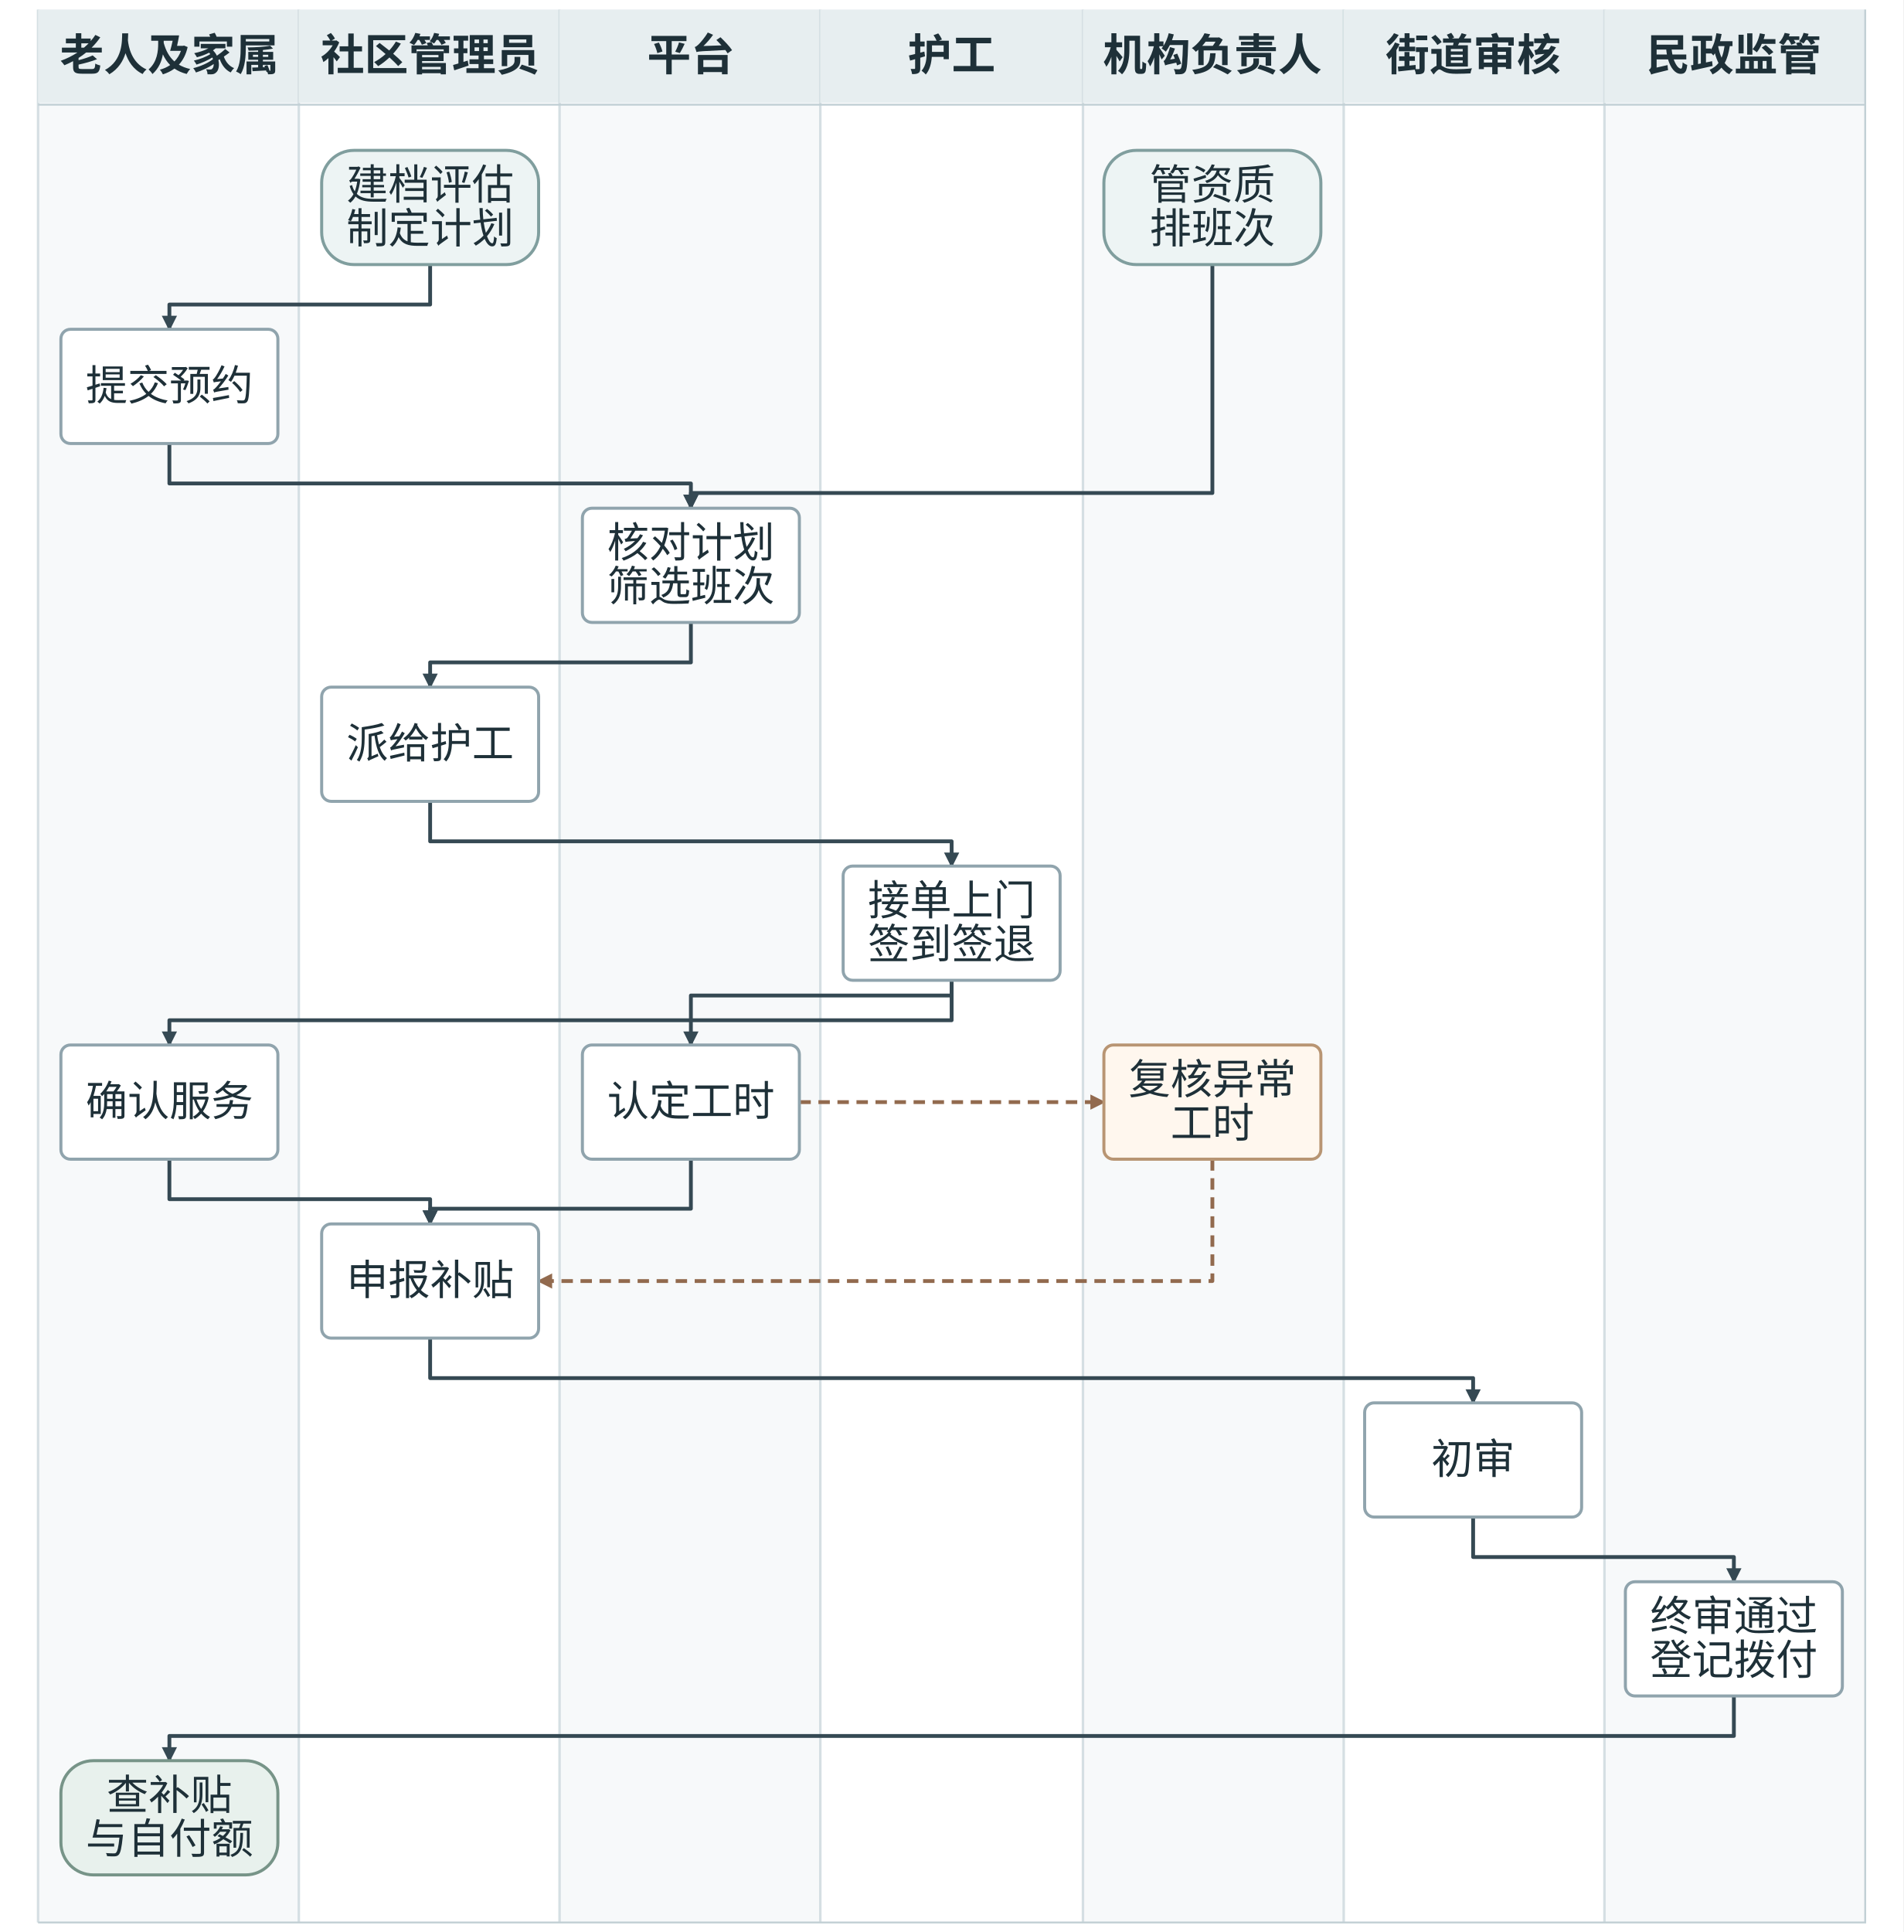
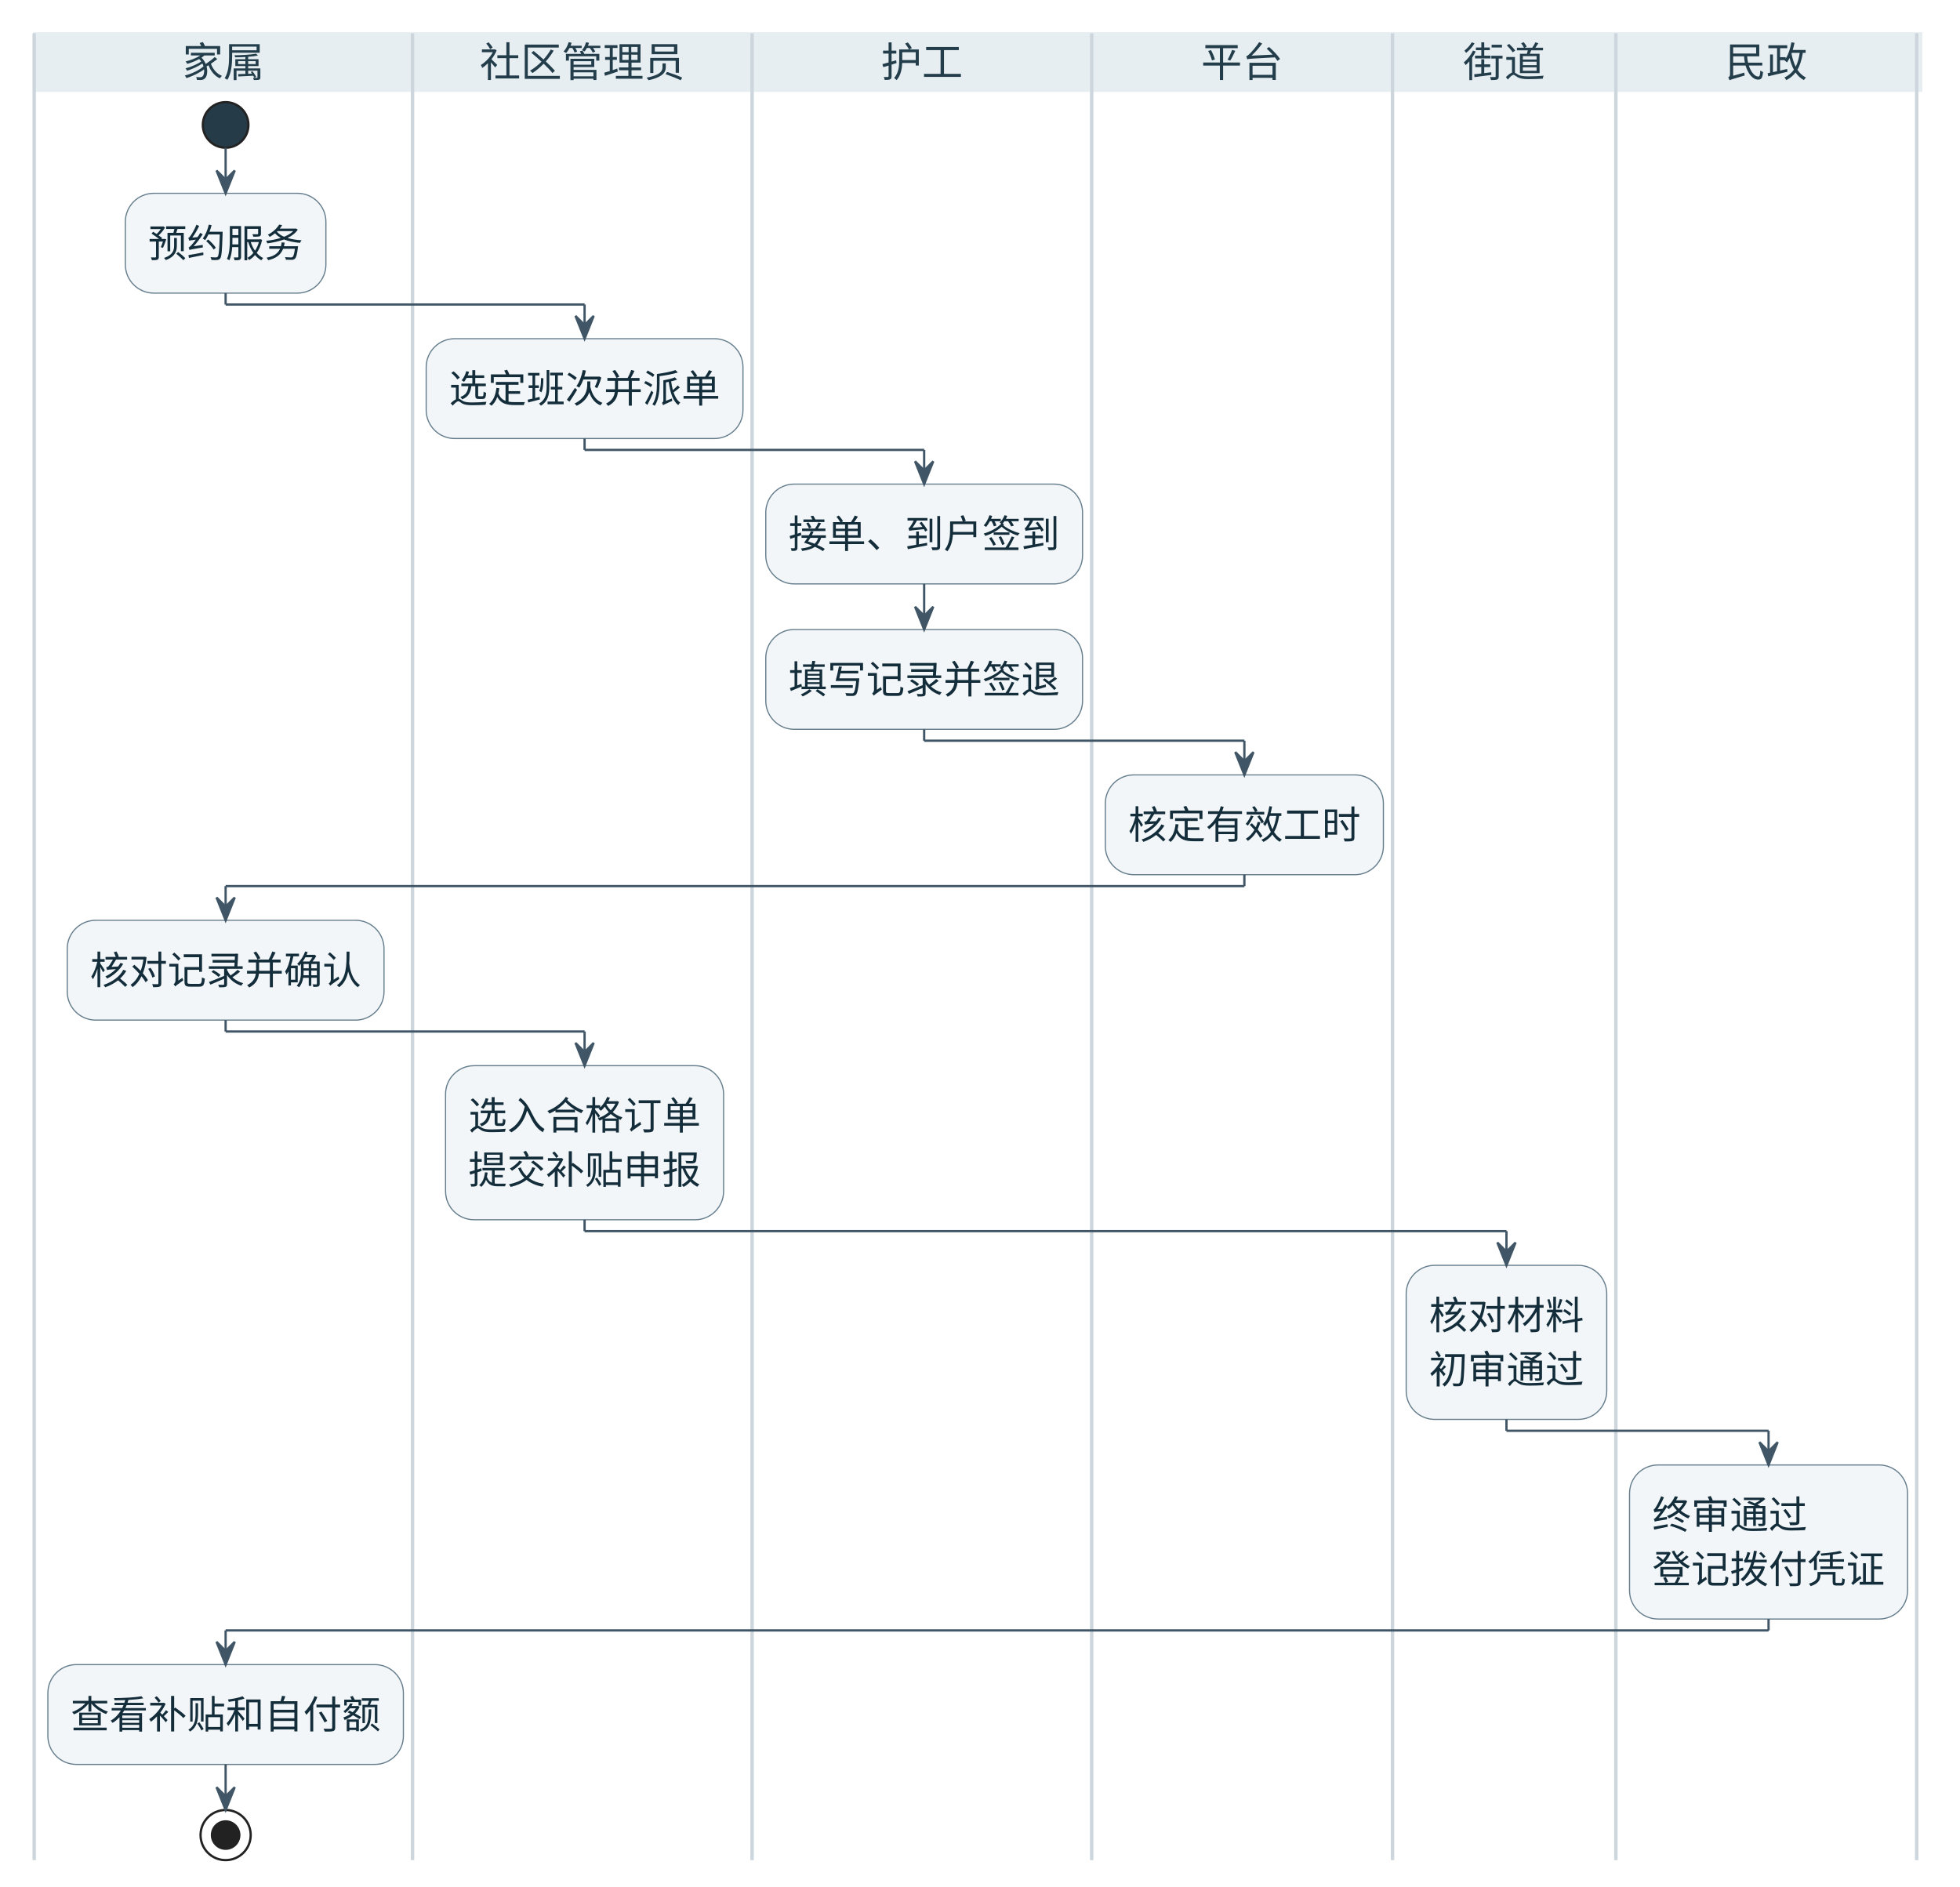
- <svg xmlns="http://www.w3.org/2000/svg" role="img" aria-labelledby="title desc" width="1000" height="1015" viewBox="0 0 1000 1015">
-   <defs>
-     <marker id="forward" markerWidth="8" markerHeight="8" refX="7.1" refY="4" orient="auto" markerUnits="userSpaceOnUse">
-       <path d="M0 0 L8 4 L0 8 Z" fill="#354953" />
-     </marker>
-     <marker id="branch" markerWidth="8" markerHeight="8" refX="7.1" refY="4" orient="auto" markerUnits="userSpaceOnUse">
-       <path d="M0 0 L8 4 L0 8 Z" fill="#926a4e" />
-     </marker>
-   </defs>
-   <style>text{font-family:"PingFang SC","Microsoft YaHei","Noto Sans CJK SC",sans-serif;text-anchor:middle;fill:#1e3038}</style>
-   <rect width="1000" height="1015" fill="white" />
-   <rect x="20" y="5" width="137" height="1005" fill="#f7f9fa" />
-   <path d="M20 5 V1010" stroke="#d5dfe3" stroke-width="1.3" />
-   <rect x="20" y="5" width="137" height="49" fill="#e7eef0" />
-   <text x="89" y="37" style="font-size:23px;font-weight:600">老人及家属</text>
-   <rect x="157" y="5" width="137" height="1005" fill="#ffffff" />
-   <path d="M157 5 V1010" stroke="#d5dfe3" stroke-width="1.3" />
-   <rect x="157" y="5" width="137" height="49" fill="#e7eef0" />
-   <text x="226" y="37" style="font-size:23px;font-weight:600">社区管理员</text>
-   <rect x="294" y="5" width="137" height="1005" fill="#f7f9fa" />
-   <path d="M294 5 V1010" stroke="#d5dfe3" stroke-width="1.3" />
-   <rect x="294" y="5" width="137" height="49" fill="#e7eef0" />
-   <text x="363" y="37" style="font-size:23px;font-weight:600">平台</text>
-   <rect x="431" y="5" width="138" height="1005" fill="#ffffff" />
-   <path d="M431 5 V1010" stroke="#d5dfe3" stroke-width="1.3" />
-   <rect x="431" y="5" width="138" height="49" fill="#e7eef0" />
-   <text x="500" y="37" style="font-size:23px;font-weight:600">护工</text>
-   <rect x="569" y="5" width="137" height="1005" fill="#f7f9fa" />
-   <path d="M569 5 V1010" stroke="#d5dfe3" stroke-width="1.3" />
-   <rect x="569" y="5" width="137" height="49" fill="#e7eef0" />
-   <text x="637" y="37" style="font-size:23px;font-weight:600">机构负责人</text>
-   <rect x="706" y="5" width="137" height="1005" fill="#ffffff" />
-   <path d="M706 5 V1010" stroke="#d5dfe3" stroke-width="1.3" />
-   <rect x="706" y="5" width="137" height="49" fill="#e7eef0" />
-   <text x="774" y="37" style="font-size:23px;font-weight:600">街道审核</text>
-   <rect x="843" y="5" width="137" height="1005" fill="#f7f9fa" />
-   <path d="M843 5 V1010" stroke="#d5dfe3" stroke-width="1.3" />
-   <rect x="843" y="5" width="137" height="49" fill="#e7eef0" />
-   <text x="911" y="37" style="font-size:23px;font-weight:600">民政监管</text>
-   <path d="M980 5 V1010 H20 M20 55 H980" fill="none" stroke="#c2d0d5" />
-   <polyline points="226,139 226,160 89,160 89,173" fill="none" stroke="#354953" stroke-width="2" stroke-linejoin="round" marker-end="url(#forward)" />
-   <polyline points="89,233 89,254 363,254 363,267" fill="none" stroke="#354953" stroke-width="2" stroke-linejoin="round" marker-end="url(#forward)" />
-   <polyline points="363,327 363,348 226,348 226,361" fill="none" stroke="#354953" stroke-width="2" stroke-linejoin="round" marker-end="url(#forward)" />
-   <polyline points="226,421 226,442 500,442 500,455" fill="none" stroke="#354953" stroke-width="2" stroke-linejoin="round" marker-end="url(#forward)" />
-   <polyline points="500,515 500,536 89,536 89,549" fill="none" stroke="#354953" stroke-width="2" stroke-linejoin="round" marker-end="url(#forward)" />
-   <polyline points="89,609 89,630 226,630 226,643" fill="none" stroke="#354953" stroke-width="2" stroke-linejoin="round" marker-end="url(#forward)" />
-   <polyline points="226,703 226,724 774,724 774,737" fill="none" stroke="#354953" stroke-width="2" stroke-linejoin="round" marker-end="url(#forward)" />
-   <polyline points="774,797 774,818 911,818 911,831" fill="none" stroke="#354953" stroke-width="2" stroke-linejoin="round" marker-end="url(#forward)" />
-   <polyline points="911,891 911,912 89,912 89,925" fill="none" stroke="#354953" stroke-width="2" stroke-linejoin="round" marker-end="url(#forward)" />
-   <polyline points="637,139 637,259 363,259 363,267" fill="none" stroke="#354953" stroke-width="2" stroke-linejoin="round" marker-end="url(#forward)" />
-   <polyline points="500,515 500,523 363,523 363,549" fill="none" stroke="#354953" stroke-width="2" stroke-linejoin="round" marker-end="url(#forward)" />
-   <polyline points="363,609 363,635 226,635 226,643" fill="none" stroke="#354953" stroke-width="2" stroke-linejoin="round" marker-end="url(#forward)" />
-   <polyline points="420,579 580,579" fill="none" stroke="#926a4e" stroke-width="2" stroke-linejoin="round" stroke-dasharray="6 4" marker-end="url(#branch)" />
-   <polyline points="637,609 637,673 283,673" fill="none" stroke="#926a4e" stroke-width="2" stroke-linejoin="round" stroke-dasharray="6 4" marker-end="url(#branch)" />
-   <rect x="169" y="79" width="114" height="60" rx="17" fill="#edf4f4" stroke="#809e9e" stroke-width="1.6" />
-   <text x="226" y="104.76" style="font-size:22px;font-weight:400">建档评估</text>
-   <text x="226" y="127.76" style="font-size:22px;font-weight:400">制定计划</text>
-   <rect x="580" y="79" width="114" height="60" rx="17" fill="#edf4f4" stroke="#809e9e" stroke-width="1.6" />
-   <text x="637" y="104.76" style="font-size:22px;font-weight:400">管资质</text>
-   <text x="637" y="127.76" style="font-size:22px;font-weight:400">排班次</text>
-   <rect x="32" y="173" width="114" height="60" rx="5" fill="white" stroke="#90a4ad" stroke-width="1.6" />
-   <text x="89" y="210.26" style="font-size:22px;font-weight:400">提交预约</text>
-   <rect x="306" y="267" width="114" height="60" rx="5" fill="white" stroke="#90a4ad" stroke-width="1.6" />
-   <text x="363" y="292.76" style="font-size:22px;font-weight:400">核对计划</text>
-   <text x="363" y="315.76" style="font-size:22px;font-weight:400">筛选班次</text>
-   <rect x="169" y="361" width="114" height="60" rx="5" fill="white" stroke="#90a4ad" stroke-width="1.6" />
-   <text x="226" y="398.26" style="font-size:22px;font-weight:400">派给护工</text>
-   <rect x="443" y="455" width="114" height="60" rx="5" fill="white" stroke="#90a4ad" stroke-width="1.6" />
-   <text x="500" y="480.76" style="font-size:22px;font-weight:400">接单上门</text>
-   <text x="500" y="503.76" style="font-size:22px;font-weight:400">签到签退</text>
-   <rect x="32" y="549" width="114" height="60" rx="5" fill="white" stroke="#90a4ad" stroke-width="1.6" />
-   <text x="89" y="586.26" style="font-size:22px;font-weight:400">确认服务</text>
-   <rect x="306" y="549" width="114" height="60" rx="5" fill="white" stroke="#90a4ad" stroke-width="1.6" />
-   <text x="363" y="586.26" style="font-size:22px;font-weight:400">认定工时</text>
-   <rect x="580" y="549" width="114" height="60" rx="5" fill="#fff7ee" stroke="#b89573" stroke-width="1.6" />
-   <text x="637" y="574.76" style="font-size:22px;font-weight:400">复核异常</text>
-   <text x="637" y="597.76" style="font-size:22px;font-weight:400">工时</text>
-   <rect x="169" y="643" width="114" height="60" rx="5" fill="white" stroke="#90a4ad" stroke-width="1.6" />
-   <text x="226" y="680.26" style="font-size:22px;font-weight:400">申报补贴</text>
-   <rect x="717" y="737" width="114" height="60" rx="5" fill="white" stroke="#90a4ad" stroke-width="1.6" />
-   <text x="774" y="774.26" style="font-size:22px;font-weight:400">初审</text>
-   <rect x="854" y="831" width="114" height="60" rx="5" fill="white" stroke="#90a4ad" stroke-width="1.6" />
-   <text x="911" y="856.76" style="font-size:22px;font-weight:400">终审通过</text>
-   <text x="911" y="879.76" style="font-size:22px;font-weight:400">登记拨付</text>
-   <rect x="32" y="925" width="114" height="60" rx="17" fill="#e8f1ed" stroke="#779488" stroke-width="1.6" />
-   <text x="89" y="950.76" style="font-size:22px;font-weight:400">查补贴</text>
-   <text x="89" y="973.76" style="font-size:22px;font-weight:400">与自付额</text>
+ <svg xmlns="http://www.w3.org/2000/svg" width="860" height="828" viewBox="0 0 860.0 828.0" role="img">
+   <rect width="100%" height="100%" fill="white" />
+   <g transform="translate(0.0 0)">
+     <g>
+       <rect fill="#E6EEF2" height="25.2" style="stroke:#E6EEF2;stroke-width:1;" width="827.997" x="15" y="14.62" />
+       <ellipse cx="99" cy="54.82" fill="#263B48" rx="10" ry="10" style="stroke:#222222;stroke-width:1;" />
+       <rect fill="#F2F6F8" height="43.8" rx="12.5" ry="12.5" style="stroke:#657D8C;stroke-width:0.5;" width="88" x="55" y="84.82" />
+       <text fill="#142D3B" font-family="PingFang SC, Microsoft YaHei, Noto Sans CJK SC, sans-serif" font-size="17" lengthAdjust="spacing" textLength="68" x="65" y="112.84">预约服务</text>
+       <rect fill="#F2F6F8" height="43.8" rx="12.5" ry="12.5" style="stroke:#657D8C;stroke-width:0.5;" width="139" x="29.5" y="403.82" />
+       <text fill="#142D3B" font-family="PingFang SC, Microsoft YaHei, Noto Sans CJK SC, sans-serif" font-size="17" lengthAdjust="spacing" textLength="119" x="39.5" y="431.84">核对记录并确认</text>
+       <rect fill="#F2F6F8" height="43.8" rx="12.5" ry="12.5" style="stroke:#657D8C;stroke-width:0.5;" width="156" x="21" y="730.42" />
+       <text fill="#142D3B" font-family="PingFang SC, Microsoft YaHei, Noto Sans CJK SC, sans-serif" font-size="17" lengthAdjust="spacing" textLength="136" x="31" y="758.44">查看补贴和自付额</text>
+       <ellipse cx="99" cy="805.22" fill="none" rx="11" ry="11" style="stroke:#222222;stroke-width:1;" />
+       <ellipse cx="99" cy="805.22" fill="#222222" rx="6" ry="6" style="stroke:#222222;stroke-width:1;" />
+       <line style="stroke:#CCD6DC;stroke-width:1.5;" x1="15" x2="15" y1="14.62" y2="816.22" />
+       <rect fill="#F2F6F8" height="43.8" rx="12.5" ry="12.5" style="stroke:#657D8C;stroke-width:0.5;" width="139" x="187" y="148.62" />
+       <text fill="#142D3B" font-family="PingFang SC, Microsoft YaHei, Noto Sans CJK SC, sans-serif" font-size="17" lengthAdjust="spacing" textLength="119" x="197" y="176.64">选定班次并派单</text>
+       <rect fill="#F2F6F8" height="67.6" rx="12.5" ry="12.5" style="stroke:#657D8C;stroke-width:0.5;" width="122" x="195.5" y="467.62" />
+       <text fill="#142D3B" font-family="PingFang SC, Microsoft YaHei, Noto Sans CJK SC, sans-serif" font-size="17" lengthAdjust="spacing" textLength="102" x="205.5" y="495.64">选入合格订单</text>
+       <text fill="#142D3B" font-family="PingFang SC, Microsoft YaHei, Noto Sans CJK SC, sans-serif" font-size="17" lengthAdjust="spacing" textLength="102" x="205.5" y="519.44">提交补贴申报</text>
+       <line style="stroke:#CCD6DC;stroke-width:1.5;" x1="181" x2="181" y1="14.62" y2="816.22" />
+       <rect fill="#F2F6F8" height="43.8" rx="12.5" ry="12.5" style="stroke:#657D8C;stroke-width:0.5;" width="139" x="336" y="212.42" />
+       <text fill="#142D3B" font-family="PingFang SC, Microsoft YaHei, Noto Sans CJK SC, sans-serif" font-size="17" lengthAdjust="spacing" textLength="119" x="346" y="240.44">接单、到户签到</text>
+       <rect fill="#F2F6F8" height="43.8" rx="12.5" ry="12.5" style="stroke:#657D8C;stroke-width:0.5;" width="139" x="336" y="276.22" />
+       <text fill="#142D3B" font-family="PingFang SC, Microsoft YaHei, Noto Sans CJK SC, sans-serif" font-size="17" lengthAdjust="spacing" textLength="119" x="346" y="304.24">填写记录并签退</text>
+       <line style="stroke:#CCD6DC;stroke-width:1.5;" x1="330" x2="330" y1="14.62" y2="816.22" />
+       <rect fill="#F2F6F8" height="43.8" rx="12.5" ry="12.5" style="stroke:#657D8C;stroke-width:0.5;" width="122" x="485" y="340.02" />
+       <text fill="#142D3B" font-family="PingFang SC, Microsoft YaHei, Noto Sans CJK SC, sans-serif" font-size="17" lengthAdjust="spacing" textLength="102" x="495" y="368.04">核定有效工时</text>
+       <line style="stroke:#CCD6DC;stroke-width:1.5;" x1="479" x2="479" y1="14.62" y2="816.22" />
+       <rect fill="#F2F6F8" height="67.6" rx="12.5" ry="12.5" style="stroke:#657D8C;stroke-width:0.5;" width="88" x="617" y="555.22" />
+       <text fill="#142D3B" font-family="PingFang SC, Microsoft YaHei, Noto Sans CJK SC, sans-serif" font-size="17" lengthAdjust="spacing" textLength="68" x="627" y="583.24">核对材料</text>
+       <text fill="#142D3B" font-family="PingFang SC, Microsoft YaHei, Noto Sans CJK SC, sans-serif" font-size="17" lengthAdjust="spacing" textLength="68" x="627" y="607.04">初审通过</text>
+       <line style="stroke:#CCD6DC;stroke-width:1.5;" x1="611" x2="611" y1="14.62" y2="816.22" />
+       <rect fill="#F2F6F8" height="67.6" rx="12.5" ry="12.5" style="stroke:#657D8C;stroke-width:0.5;" width="122" x="715" y="642.82" />
+       <text fill="#142D3B" font-family="PingFang SC, Microsoft YaHei, Noto Sans CJK SC, sans-serif" font-size="17" lengthAdjust="spacing" textLength="68" x="725" y="670.84">终审通过</text>
+       <text fill="#142D3B" font-family="PingFang SC, Microsoft YaHei, Noto Sans CJK SC, sans-serif" font-size="17" lengthAdjust="spacing" textLength="102" x="725" y="694.64">登记拨付凭证</text>
+       <line style="stroke:#CCD6DC;stroke-width:1.5;" x1="709" x2="709" y1="14.62" y2="816.22" />
+       <line style="stroke:#CCD6DC;stroke-width:1.5;" x1="841" x2="841" y1="14.62" y2="816.22" />
+       <line style="stroke:#405666;stroke-width:1;" x1="99" x2="99" y1="64.82" y2="84.82" />
+       <polygon fill="#405666" points="95,74.82,99,84.82,103,74.82,99,78.82" style="stroke:#405666;stroke-width:1;" />
+       <line style="stroke:#405666;stroke-width:1;" x1="99" x2="99" y1="774.22" y2="794.22" />
+       <polygon fill="#405666" points="95,784.22,99,794.22,103,784.22,99,788.22" style="stroke:#405666;stroke-width:1;" />
+       <line style="stroke:#405666;stroke-width:1;" x1="405.5" x2="405.5" y1="256.22" y2="276.22" />
+       <polygon fill="#405666" points="401.5,266.22,405.5,276.22,409.5,266.22,405.5,270.22" style="stroke:#405666;stroke-width:1;" />
+       <line style="stroke:#405666;stroke-width:1;" x1="99" x2="99" y1="128.62" y2="133.62" />
+       <line style="stroke:#405666;stroke-width:1;" x1="99" x2="256.5" y1="133.62" y2="133.62" />
+       <line style="stroke:#405666;stroke-width:1;" x1="256.5" x2="256.5" y1="133.62" y2="148.62" />
+       <polygon fill="#405666" points="252.5,138.62,256.5,148.62,260.5,138.62,256.5,142.62" style="stroke:#405666;stroke-width:1;" />
+       <line style="stroke:#405666;stroke-width:1;" x1="256.5" x2="256.5" y1="192.42" y2="197.42" />
+       <line style="stroke:#405666;stroke-width:1;" x1="256.5" x2="405.5" y1="197.42" y2="197.42" />
+       <line style="stroke:#405666;stroke-width:1;" x1="405.5" x2="405.5" y1="197.42" y2="212.42" />
+       <polygon fill="#405666" points="401.5,202.42,405.5,212.42,409.5,202.42,405.5,206.42" style="stroke:#405666;stroke-width:1;" />
+       <line style="stroke:#405666;stroke-width:1;" x1="405.5" x2="405.5" y1="320.02" y2="325.02" />
+       <line style="stroke:#405666;stroke-width:1;" x1="405.5" x2="546" y1="325.02" y2="325.02" />
+       <line style="stroke:#405666;stroke-width:1;" x1="546" x2="546" y1="325.02" y2="340.02" />
+       <polygon fill="#405666" points="542,330.02,546,340.02,550,330.02,546,334.02" style="stroke:#405666;stroke-width:1;" />
+       <line style="stroke:#405666;stroke-width:1;" x1="546" x2="546" y1="383.82" y2="388.82" />
+       <line style="stroke:#405666;stroke-width:1;" x1="546" x2="99" y1="388.82" y2="388.82" />
+       <line style="stroke:#405666;stroke-width:1;" x1="99" x2="99" y1="388.82" y2="403.82" />
+       <polygon fill="#405666" points="95,393.82,99,403.82,103,393.82,99,397.82" style="stroke:#405666;stroke-width:1;" />
+       <line style="stroke:#405666;stroke-width:1;" x1="99" x2="99" y1="447.62" y2="452.62" />
+       <line style="stroke:#405666;stroke-width:1;" x1="99" x2="256.5" y1="452.62" y2="452.62" />
+       <line style="stroke:#405666;stroke-width:1;" x1="256.5" x2="256.5" y1="452.62" y2="467.62" />
+       <polygon fill="#405666" points="252.5,457.62,256.5,467.62,260.5,457.62,256.5,461.62" style="stroke:#405666;stroke-width:1;" />
+       <line style="stroke:#405666;stroke-width:1;" x1="256.5" x2="256.5" y1="535.22" y2="540.22" />
+       <line style="stroke:#405666;stroke-width:1;" x1="256.5" x2="661" y1="540.22" y2="540.22" />
+       <line style="stroke:#405666;stroke-width:1;" x1="661" x2="661" y1="540.22" y2="555.22" />
+       <polygon fill="#405666" points="657,545.22,661,555.22,665,545.22,661,549.22" style="stroke:#405666;stroke-width:1;" />
+       <line style="stroke:#405666;stroke-width:1;" x1="661" x2="661" y1="622.82" y2="627.82" />
+       <line style="stroke:#405666;stroke-width:1;" x1="661" x2="776" y1="627.82" y2="627.82" />
+       <line style="stroke:#405666;stroke-width:1;" x1="776" x2="776" y1="627.82" y2="642.82" />
+       <polygon fill="#405666" points="772,632.82,776,642.82,780,632.82,776,636.82" style="stroke:#405666;stroke-width:1;" />
+       <line style="stroke:#405666;stroke-width:1;" x1="776" x2="776" y1="710.42" y2="715.42" />
+       <line style="stroke:#405666;stroke-width:1;" x1="776" x2="99" y1="715.42" y2="715.42" />
+       <line style="stroke:#405666;stroke-width:1;" x1="99" x2="99" y1="715.42" y2="730.42" />
+       <polygon fill="#405666" points="95,720.42,99,730.42,103,720.42,99,724.42" style="stroke:#405666;stroke-width:1;" />
+       <text fill="#233D4B" font-family="PingFang SC, Microsoft YaHei, Noto Sans CJK SC, sans-serif" font-size="18" lengthAdjust="spacing" textLength="36" x="80" y="33.7">家属</text>
+       <text fill="#233D4B" font-family="PingFang SC, Microsoft YaHei, Noto Sans CJK SC, sans-serif" font-size="18" lengthAdjust="spacing" textLength="90" x="210.5" y="33.7">社区管理员</text>
+       <text fill="#233D4B" font-family="PingFang SC, Microsoft YaHei, Noto Sans CJK SC, sans-serif" font-size="18" lengthAdjust="spacing" textLength="36" x="386.5" y="33.7">护工</text>
+       <text fill="#233D4B" font-family="PingFang SC, Microsoft YaHei, Noto Sans CJK SC, sans-serif" font-size="18" lengthAdjust="spacing" textLength="36" x="527" y="33.7">平台</text>
+       <text fill="#233D4B" font-family="PingFang SC, Microsoft YaHei, Noto Sans CJK SC, sans-serif" font-size="18" lengthAdjust="spacing" textLength="36" x="642" y="33.7">街道</text>
+       <text fill="#233D4B" font-family="PingFang SC, Microsoft YaHei, Noto Sans CJK SC, sans-serif" font-size="18" lengthAdjust="spacing" textLength="36" x="757" y="33.7">民政</text>
+     </g>
+   </g>
</svg>
